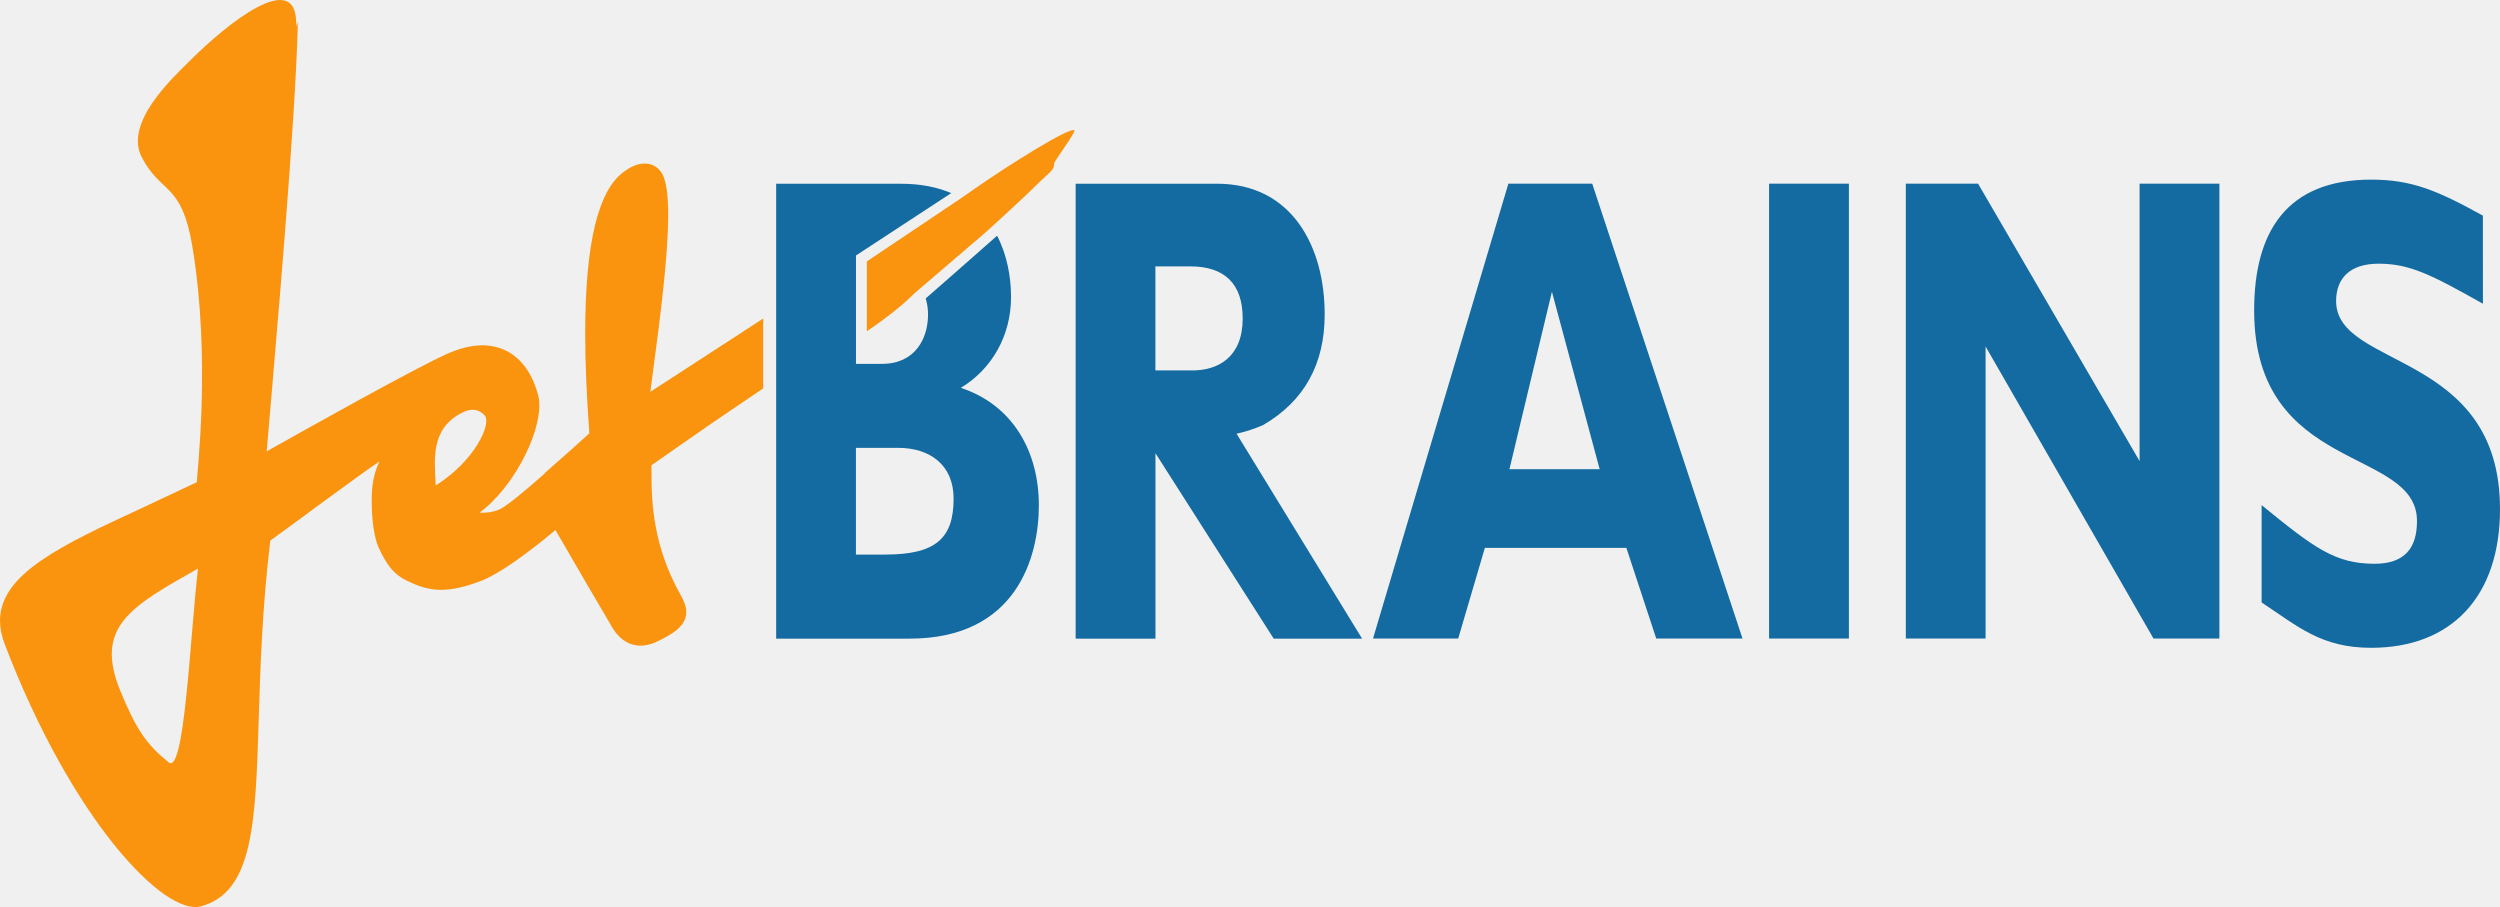
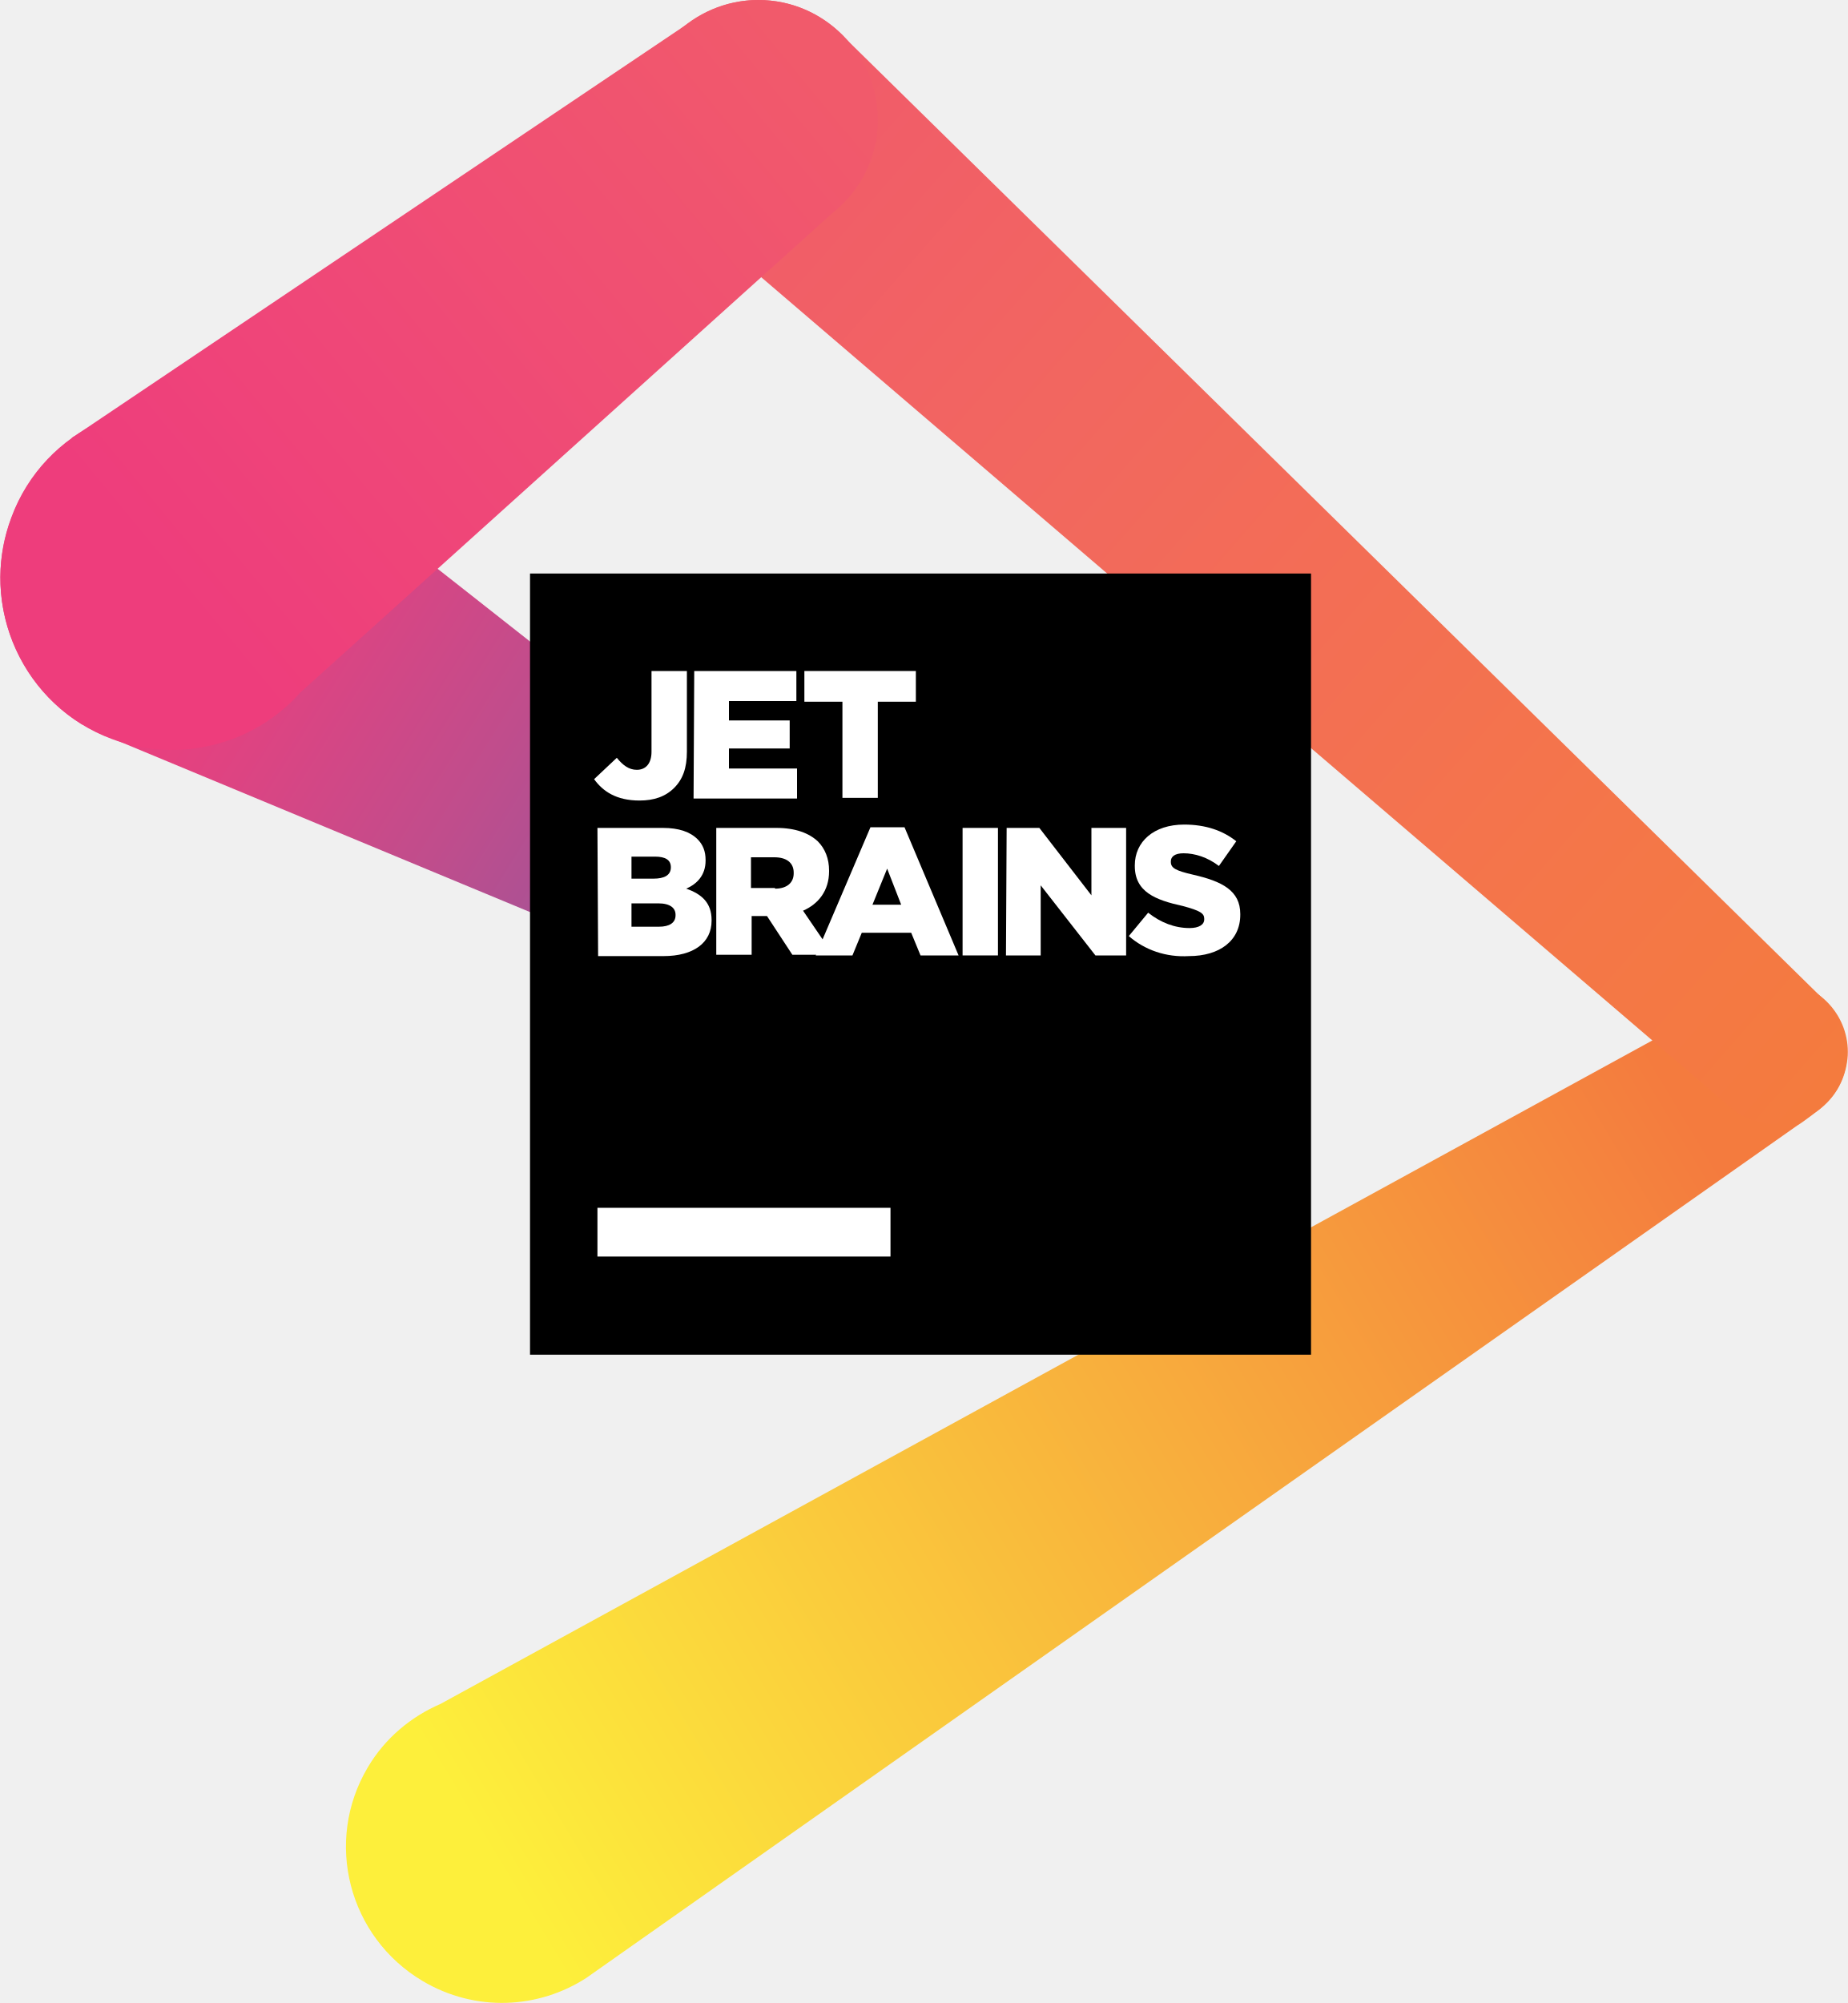
- <svg xmlns="http://www.w3.org/2000/svg" id="Layer_1" viewBox="-475.031 755.365 220.509 80">
-   <style>.st0{fill:#136ba2}.st1{fill:#fa930d}</style>
-   <path class="st0" d="M-256.03 782.154c-4.616-2.597-6.473-3.53-9.206-3.53-2.525 0-3.742 1.292-3.742 3.296 0 6 14.456 4.353 14.456 18.347 0 7.65-4.215 12.237-11.373 12.237-4.385 0-6.45-1.882-9.653-4v-8.585c4.614 3.763 6.477 5.172 9.96 5.172 2.683 0 3.744-1.41 3.744-3.766 0-6.59-14.363-4.117-14.363-18.586 0-6.94 2.873-11.53 10.312-11.53 3.577 0 5.815.94 9.863 3.175l.003 7.768zm-111.647-10.584c6.59 0 9.488 5.528 9.488 11.53 0 4.36-1.786 7.65-5.456 9.77-1.023.43-1.555.57-2.315.752l11.07 18.073h-7.795l-10.43-16.353v16.353h-7.04V771.57h12.48zm-5.44 16.468h3.27c2.26 0 4.426-1.172 4.426-4.587 0-3.054-1.6-4.59-4.614-4.59h-3.086v9.18zm51.78 23.65h-7.606l-2.637-8h-12.48l-2.353 8h-7.514l11.94-40.123h7.395l13.256 40.122zm-16.81-30.59l-3.747 15.654h7.96l-4.213-15.654zm26.195 30.59h-7.04v-40.123h7.04v40.122zm32.682 0h-5.814l-14.81-25.76v25.76h-7.037v-40.123h6.373l14.246 24.47v-24.47h7.04v40.122zm-111.012-22.114c2.732-1.65 4.428-4.595 4.428-8.003 0-1.775-.348-3.713-1.23-5.414-2.582 2.286-5.434 4.78-6.295 5.53.136.466.205.942.205 1.41 0 2.118-1.13 4.36-4.05 4.36h-2.307V777.9l8.404-5.503c-1.21-.51-2.654-.824-4.4-.824h-11.043v40.122h11.77c9.42 0 11.4-7.173 11.4-11.77-.003-4.706-2.265-8.825-6.88-10.35zm-6.663 14.706h-2.59v-9.414h3.717c2.825 0 4.898 1.523 4.898 4.473.003 3.53-1.597 4.94-6.025 4.94z" />
-   <path class="st1" d="M-380.273 766.855c-.44-.276-5.592 2.932-8.827 5.183l-1.19.83-8.283 5.556v6.16c1.775-1.206 3.205-2.343 4.23-3.374l6.2-5.31s3.098-2.785 4.725-4.404l.606-.57c.452-.403.76-.687.76-1.062l-.003-.064c-.017-.218 1.98-2.82 1.782-2.945zm-32.483 26.188l5.042-3.423v-6.163l-4.52 2.94-5.436 3.53c.106-.795.215-1.634.215-1.634.707-5.247 1.36-10.474 1.36-13.96 0-1.686-.15-2.964-.525-3.632-.268-.465-.672-.77-1.167-.874-.662-.136-1.43.096-2.17.656-2.31 1.606-3.457 6.316-3.457 14.308 0 2.583.128 5.518.364 8.797-.268.244-1.597 1.44-1.597 1.44.02-.016-2.283 2.015-2.283 2.015s-.064.073-.1.127c-2.135 1.883-3.48 2.94-3.99 3.15a3.81 3.81 0 0 1-1.704.26c2.9-2.143 5.265-6.72 5.265-9.444 0-.31-.03-.61-.093-.856-.476-1.864-1.41-3.22-2.72-3.92-1.28-.685-2.827-.717-4.602-.076l-.694.276c-3.2 1.452-12.922 6.922-15.94 8.615.354-4.263 2.106-23.713 2.6-33.97.314-6.622 0-2.516 0-3.805 0-4.82-6.057 0-9.41 3.357-1.405 1.4-5.8 5.42-4.21 8.476 1.713 3.288 3.517 2.187 4.46 7.848 1.667 9.954.394 20.16.397 20.816-.547.252-4.712 2.217-4.712 2.217-7.187 3.326-12.646 5.85-12.646 10 0 .646.132 1.33.41 2.062 5.965 15.593 14.087 23.976 17.29 23.136 4.646-1.24 4.835-7.345 5.12-16.58.143-4.6.31-9.82 1.02-15.687.37-.237 8.18-6.044 9.63-6.98-.694 1.418-.686 2.79-.686 3.525 0 1.834.266 3.35.638 4.133.63 1.31 1.185 2.29 2.62 2.935 1.82.87 3.4 1.116 6.506-.106 1.395-.55 3.787-2.207 6.442-4.437.53.91 2.83 4.872 2.83 4.872l2.11 3.6c.953 1.697 2.462 2.168 4.147 1.307 1.278-.63 2.124-1.196 2.376-2.023a1.71 1.71 0 0 0 .075-.51c0-.556-.247-1.075-.484-1.497-2.426-4.31-2.585-8.065-2.585-10.922v-.54c.417-.307 4.82-3.353 4.82-3.353zm-47.44 29.53c-1.905-1.544-2.808-2.846-4.204-6.225-2.36-5.71.91-7.476 6.833-10.833-.707 6.08-1.198 18.49-2.628 17.058zm23.597-24.393c-.082-2.147-.526-4.9 2.23-6.365 1.074-.585 1.698-.213 2.06.157.728.725-.9 4.1-4.287 6.208z" />
+ <svg xmlns="http://www.w3.org/2000/svg" id="Layer_1" viewBox="0 0 276.8 300">
+   <style>.st0{fill:url(#XMLID_2_);} .st1{fill:url(#XMLID_3_);} .st2{fill:url(#XMLID_4_);} .st3{fill:url(#XMLID_5_);} .st4{fill:#FFFFFF;}</style>
+   <linearGradient id="XMLID_2_" gradientUnits="userSpaceOnUse" x1="73.357" y1="277.748" x2="253.977" y2="168.735">
+     <stop offset="0" stop-color="#FDEF3B" />
+     <stop offset="1" stop-color="#F47B3E" />
+   </linearGradient>
+   <path id="XMLID_30_" class="st0" d="M273.4 165.4c2-1.8 3.2-4.4 3.4-7.3.3-5.9-4.3-10.9-10.2-11.2-2.9-.1-5.5.9-7.5 2.6L66 255.2c-4.4 1.9-8.3 5.1-10.9 9.5-6.6 11.1-2.9 25.4 8.2 32 7.9 4.7 17.4 4.2 24.6-.5.6-.4 1.1-.8 1.7-1.2l179.6-126.4c1-.6 3.5-2.5 4.2-3.2z" />
+   <linearGradient id="XMLID_3_" gradientUnits="userSpaceOnUse" x1="111.416" y1="15.916" x2="276.274" y2="160.244">
+     <stop offset="0" stop-color="#F15A6B" />
+     <stop offset=".313" stop-color="#F2675F" />
+     <stop offset=".769" stop-color="#F47649" />
+     <stop offset="1" stop-color="#F47B3E" />
+   </linearGradient>
+   <path id="XMLID_29_" class="st1" d="M273.6 150.1L126.7 5.8c-3.3-3.6-7.9-5.8-13.1-5.8-9.8 0-17.8 8-17.8 17.8 0 4.7 1.9 9.1 4.9 12.3l.1.1c.8.9 1.7 1.6 2.7 2.3l155.2 132.9c1.8 1.7 4.1 2.8 6.8 3 5.9.3 10.9-4.3 11.2-10.2.2-3.2-1-6-3.1-8.1z" />
+   <linearGradient id="XMLID_4_" gradientUnits="userSpaceOnUse" x1="121.982" y1="146.619" x2="24.278" y2="85.602">
+     <stop offset="0" stop-color="#7D5AA6" />
+     <stop offset=".094" stop-color="#8B58A0" />
+     <stop offset=".508" stop-color="#C04D8C" />
+     <stop offset=".807" stop-color="#E04381" />
+     <stop offset=".957" stop-color="#EE3D7C" />
+   </linearGradient>
+   <path id="XMLID_28_" class="st2" d="M131.5 137.2c-.2-.2-90.6-71.6-92.5-72.7l-.1-.1c-1.3-.8-2.7-1.5-4.1-2-13.3-5-28.2 1.8-33.1 15.1-4.4 11.7.3 24.6 10.6 31h.1c1.4.8 2.8 1.6 4.4 2.1.9.4 104.5 43.4 104.5 43.4 4.1 1.8 9 .8 11.8-2.9 3.4-4.3 2.7-10.5-1.6-13.9z" />
+   <linearGradient id="XMLID_5_" gradientUnits="userSpaceOnUse" x1="120.201" y1="8.529" x2="24.814" y2="87.309">
+     <stop offset="0" stop-color="#F15A6B" />
+     <stop offset=".652" stop-color="#EF4778" />
+     <stop offset="1" stop-color="#EE3D7C" />
+   </linearGradient>
+   <path id="XMLID_27_" class="st3" d="M113.6 0c-3.9 0-7.5 1.3-10.5 3.5L11.2 65.3c-.2.1-.4.2-.5.4l-.1.1c-3.9 2.9-7.1 6.9-8.9 11.8-5 13.3 1.8 28.2 15.1 33.1 8.3 3.1 17.3 1.6 24-3.2 1.5-1.1 2.9-2.3 4.1-3.7L124.6 32c4.2-3.3 6.9-8.3 6.9-14 0-10-8.1-18-17.9-18z" />
+   <g id="XMLID_3008_">
+     <path id="XMLID_3033_" d="M79.4 85.9h117v117h-117z" />
+     <path id="XMLID_3032_" class="st4" d="M89.5 180.9h43.9v7.3H89.5z" />
+     <g id="XMLID_3009_">
+       <path id="XMLID_3030_" class="st4" d="M89 116.7l3.4-3.2c.9 1.1 1.8 1.8 3 1.8 1.3 0 2.2-.9 2.2-2.7v-12.1h5.3v12.1c0 2.4-.6 4.1-1.9 5.4-1.3 1.3-3 1.9-5.2 1.9-3.5 0-5.5-1.4-6.8-3.2z" />
+       <path id="XMLID_3028_" class="st4" d="M104 100.5h15.3v4.5h-10.1v2.9h9.1v4.2h-9.1v3h10.2v4.5h-15.5l.1-19.1z" />
+       <path id="XMLID_3026_" class="st4" d="M126.2 105.1h-5.7v-4.6h16.7v4.6h-5.7v14.4h-5.3v-14.4z" />
+       <path id="XMLID_3022_" class="st4" d="M89.5 124h9.8c2.4 0 4.1.6 5.2 1.7.8.8 1.2 1.8 1.2 3.1v.1c0 2.2-1.3 3.5-2.9 4.2 2.3.8 3.8 2.1 3.8 4.7v.1c0 3.3-2.7 5.3-7.2 5.3h-9.8l-.1-19.2zm11 5.9c0-1.1-.8-1.6-2.4-1.6h-3.5v3.3h3.3c1.6 0 2.6-.5 2.6-1.7zm-1.9 5.4h-4v3.5h4.1c1.6 0 2.5-.6 2.5-1.7v-.1c0-1-.8-1.7-2.6-1.7z" />
+       <path id="XMLID_3019_" class="st4" d="M107.3 124h9c2.9 0 4.9.8 6.2 2 1.1 1.1 1.7 2.6 1.7 4.4v.1c0 2.9-1.6 4.9-3.9 5.9l4.5 6.6h-6.1l-3.8-5.8h-2.3v5.8h-5.3v-19zm8.8 9.1c1.8 0 2.8-.9 2.8-2.3v-.1c0-1.5-1.1-2.3-2.9-2.3h-3.5v4.6h3.6z" />
+       <path id="XMLID_3016_" class="st4" d="M130.4 123.9h5.1l8.1 19.2h-5.7l-1.4-3.4h-7.4l-1.4 3.4h-5.5l8.2-19.2zm4.6 11.6l-2.1-5.4-2.2 5.4h4.3z" />
+       <path id="XMLID_3014_" class="st4" d="M144.2 124h5.3v19.1h-5.3V124z" />
+       <path id="XMLID_3012_" class="st4" d="M150.8 124h4.9l7.8 10.1V124h5.2v19.1h-4.6l-8.2-10.5v10.5h-5.2l.1-19.1z" />
+       <path id="XMLID_3010_" class="st4" d="M169.1 140.2l2.9-3.5c1.9 1.5 4 2.3 6.2 2.3 1.4 0 2.2-.5 2.2-1.3v-.1c0-.8-.6-1.2-3.2-1.9-4.1-.9-7.2-2.1-7.2-6v-.1c0-3.5 2.8-6.1 7.4-6.1 3.2 0 5.8.9 7.8 2.5l-2.6 3.7c-1.7-1.3-3.6-1.9-5.3-1.9-1.3 0-1.9.5-1.9 1.2v.1c0 .9.7 1.3 3.3 1.9 4.4 1 7.1 2.4 7.1 5.9v.1c0 3.9-3.1 6.2-7.7 6.2-3.4.2-6.6-.9-9-3z" />
+     </g>
+   </g>
</svg>
